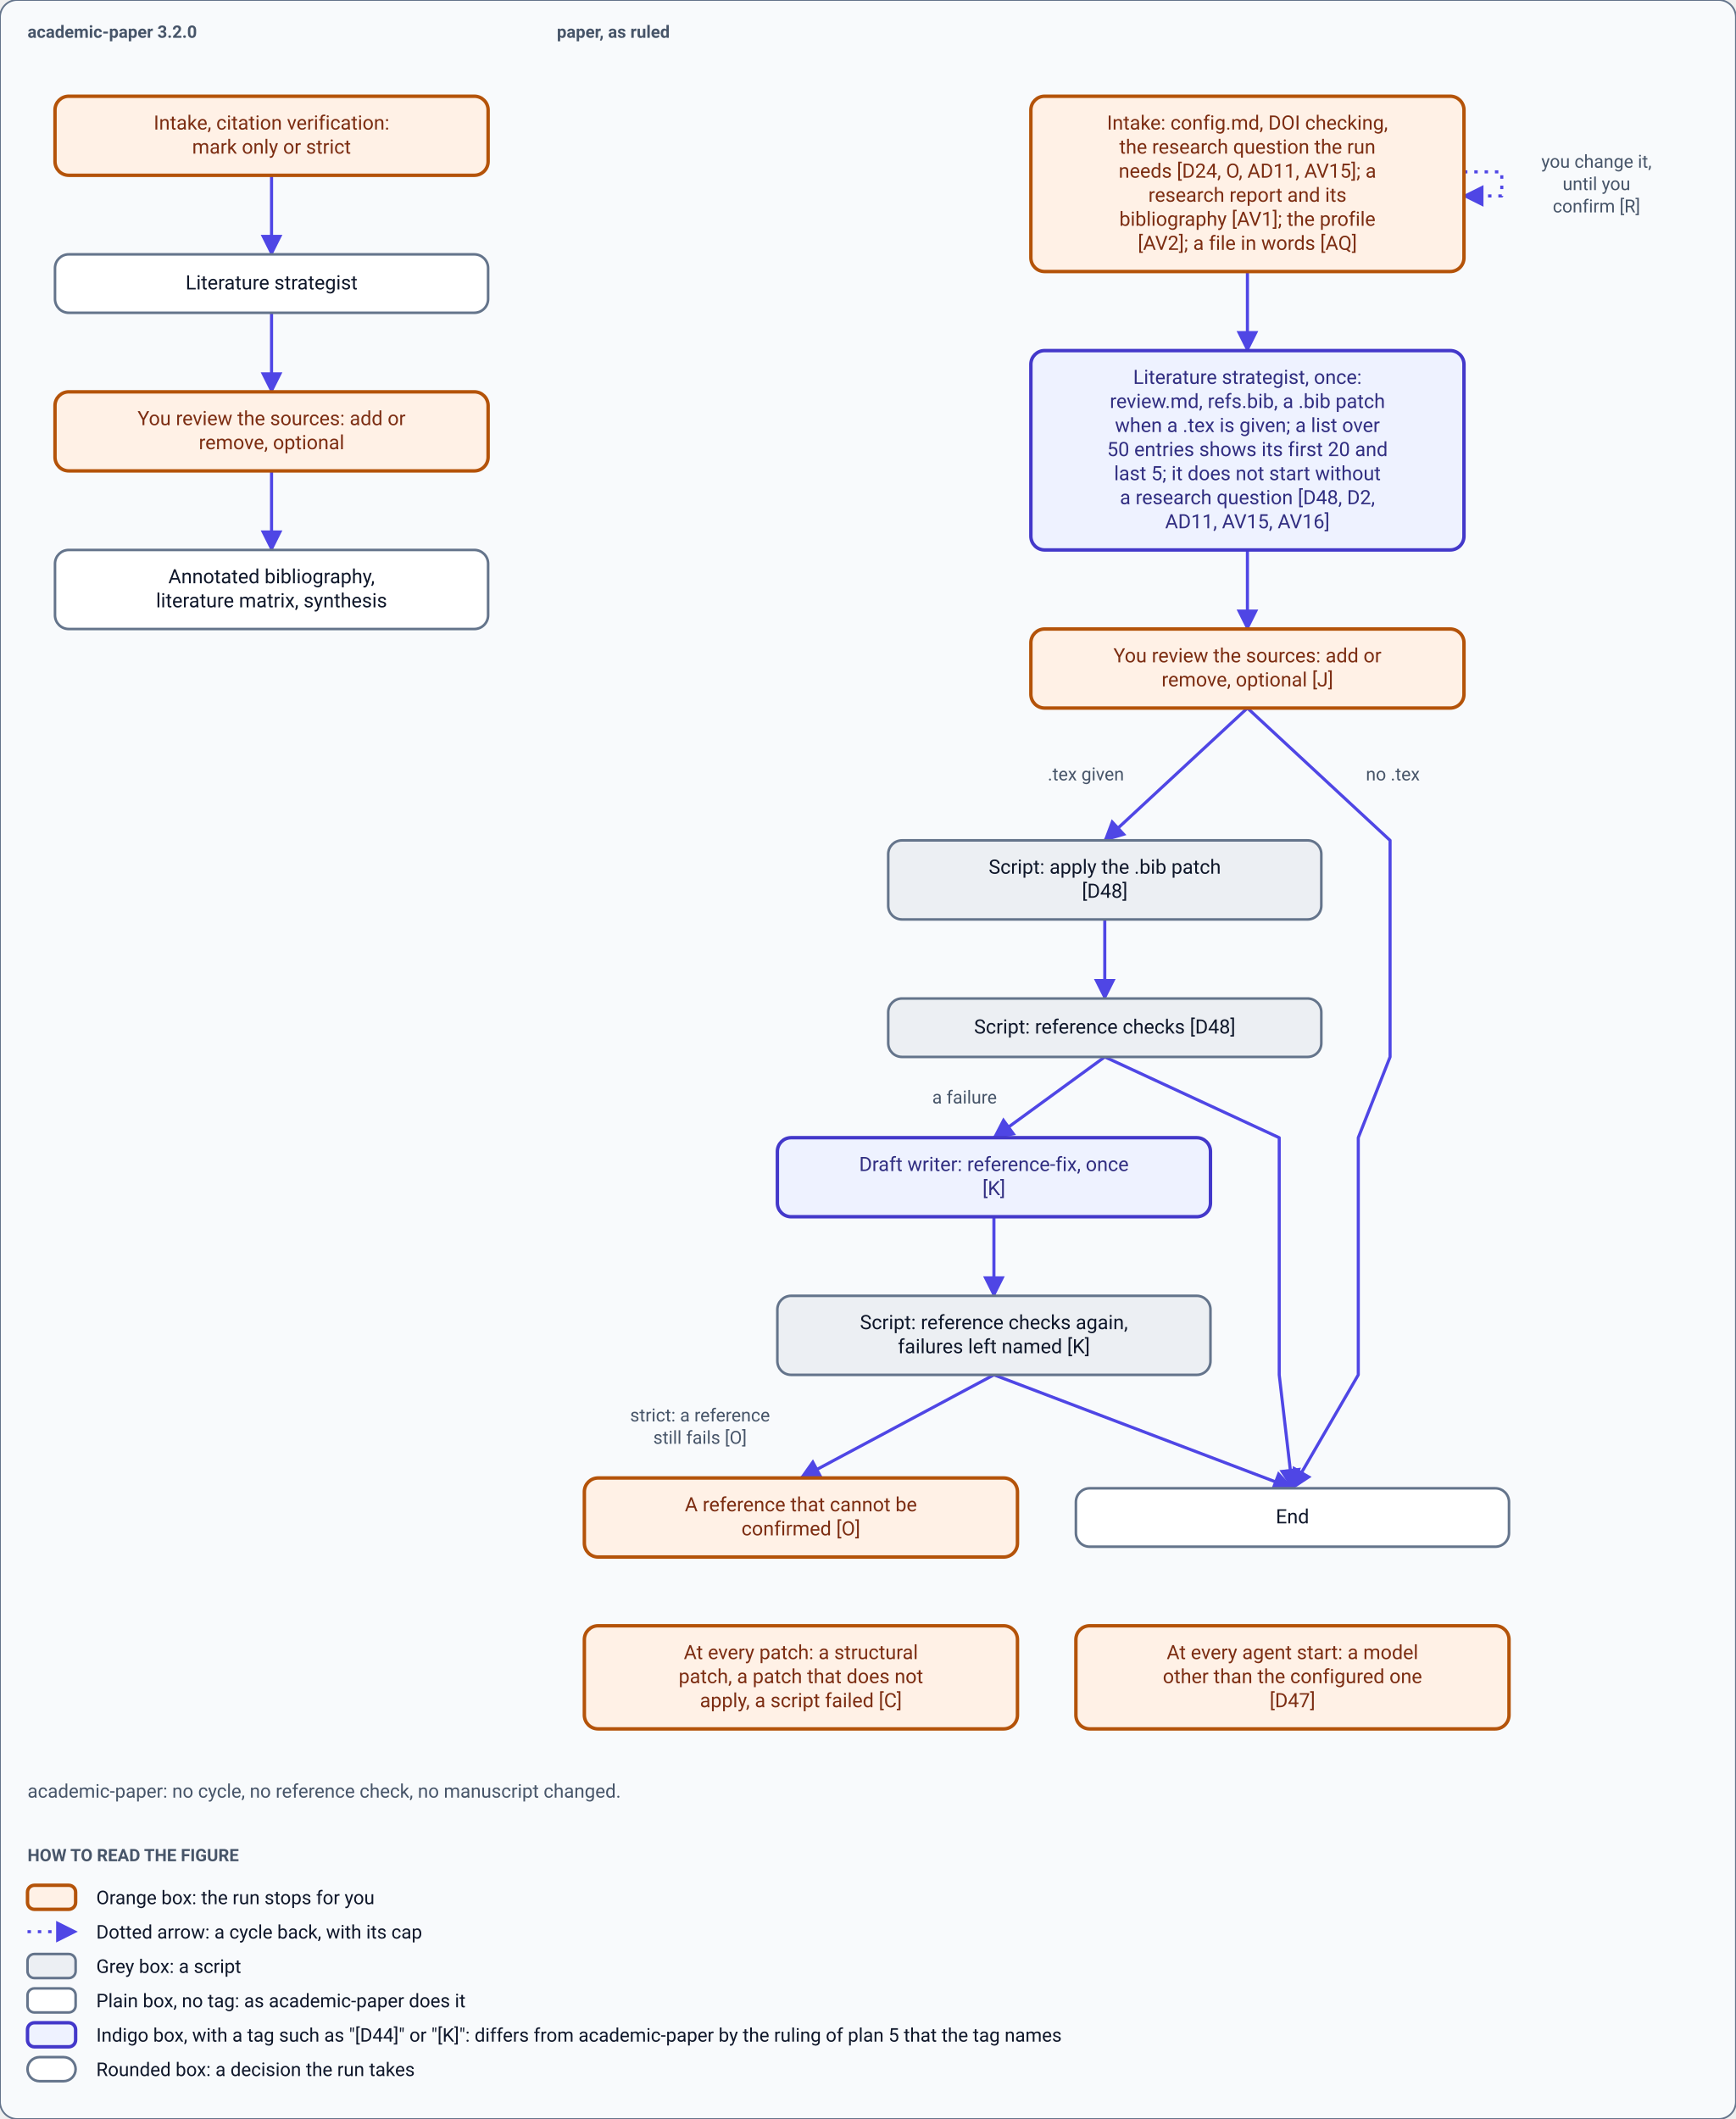
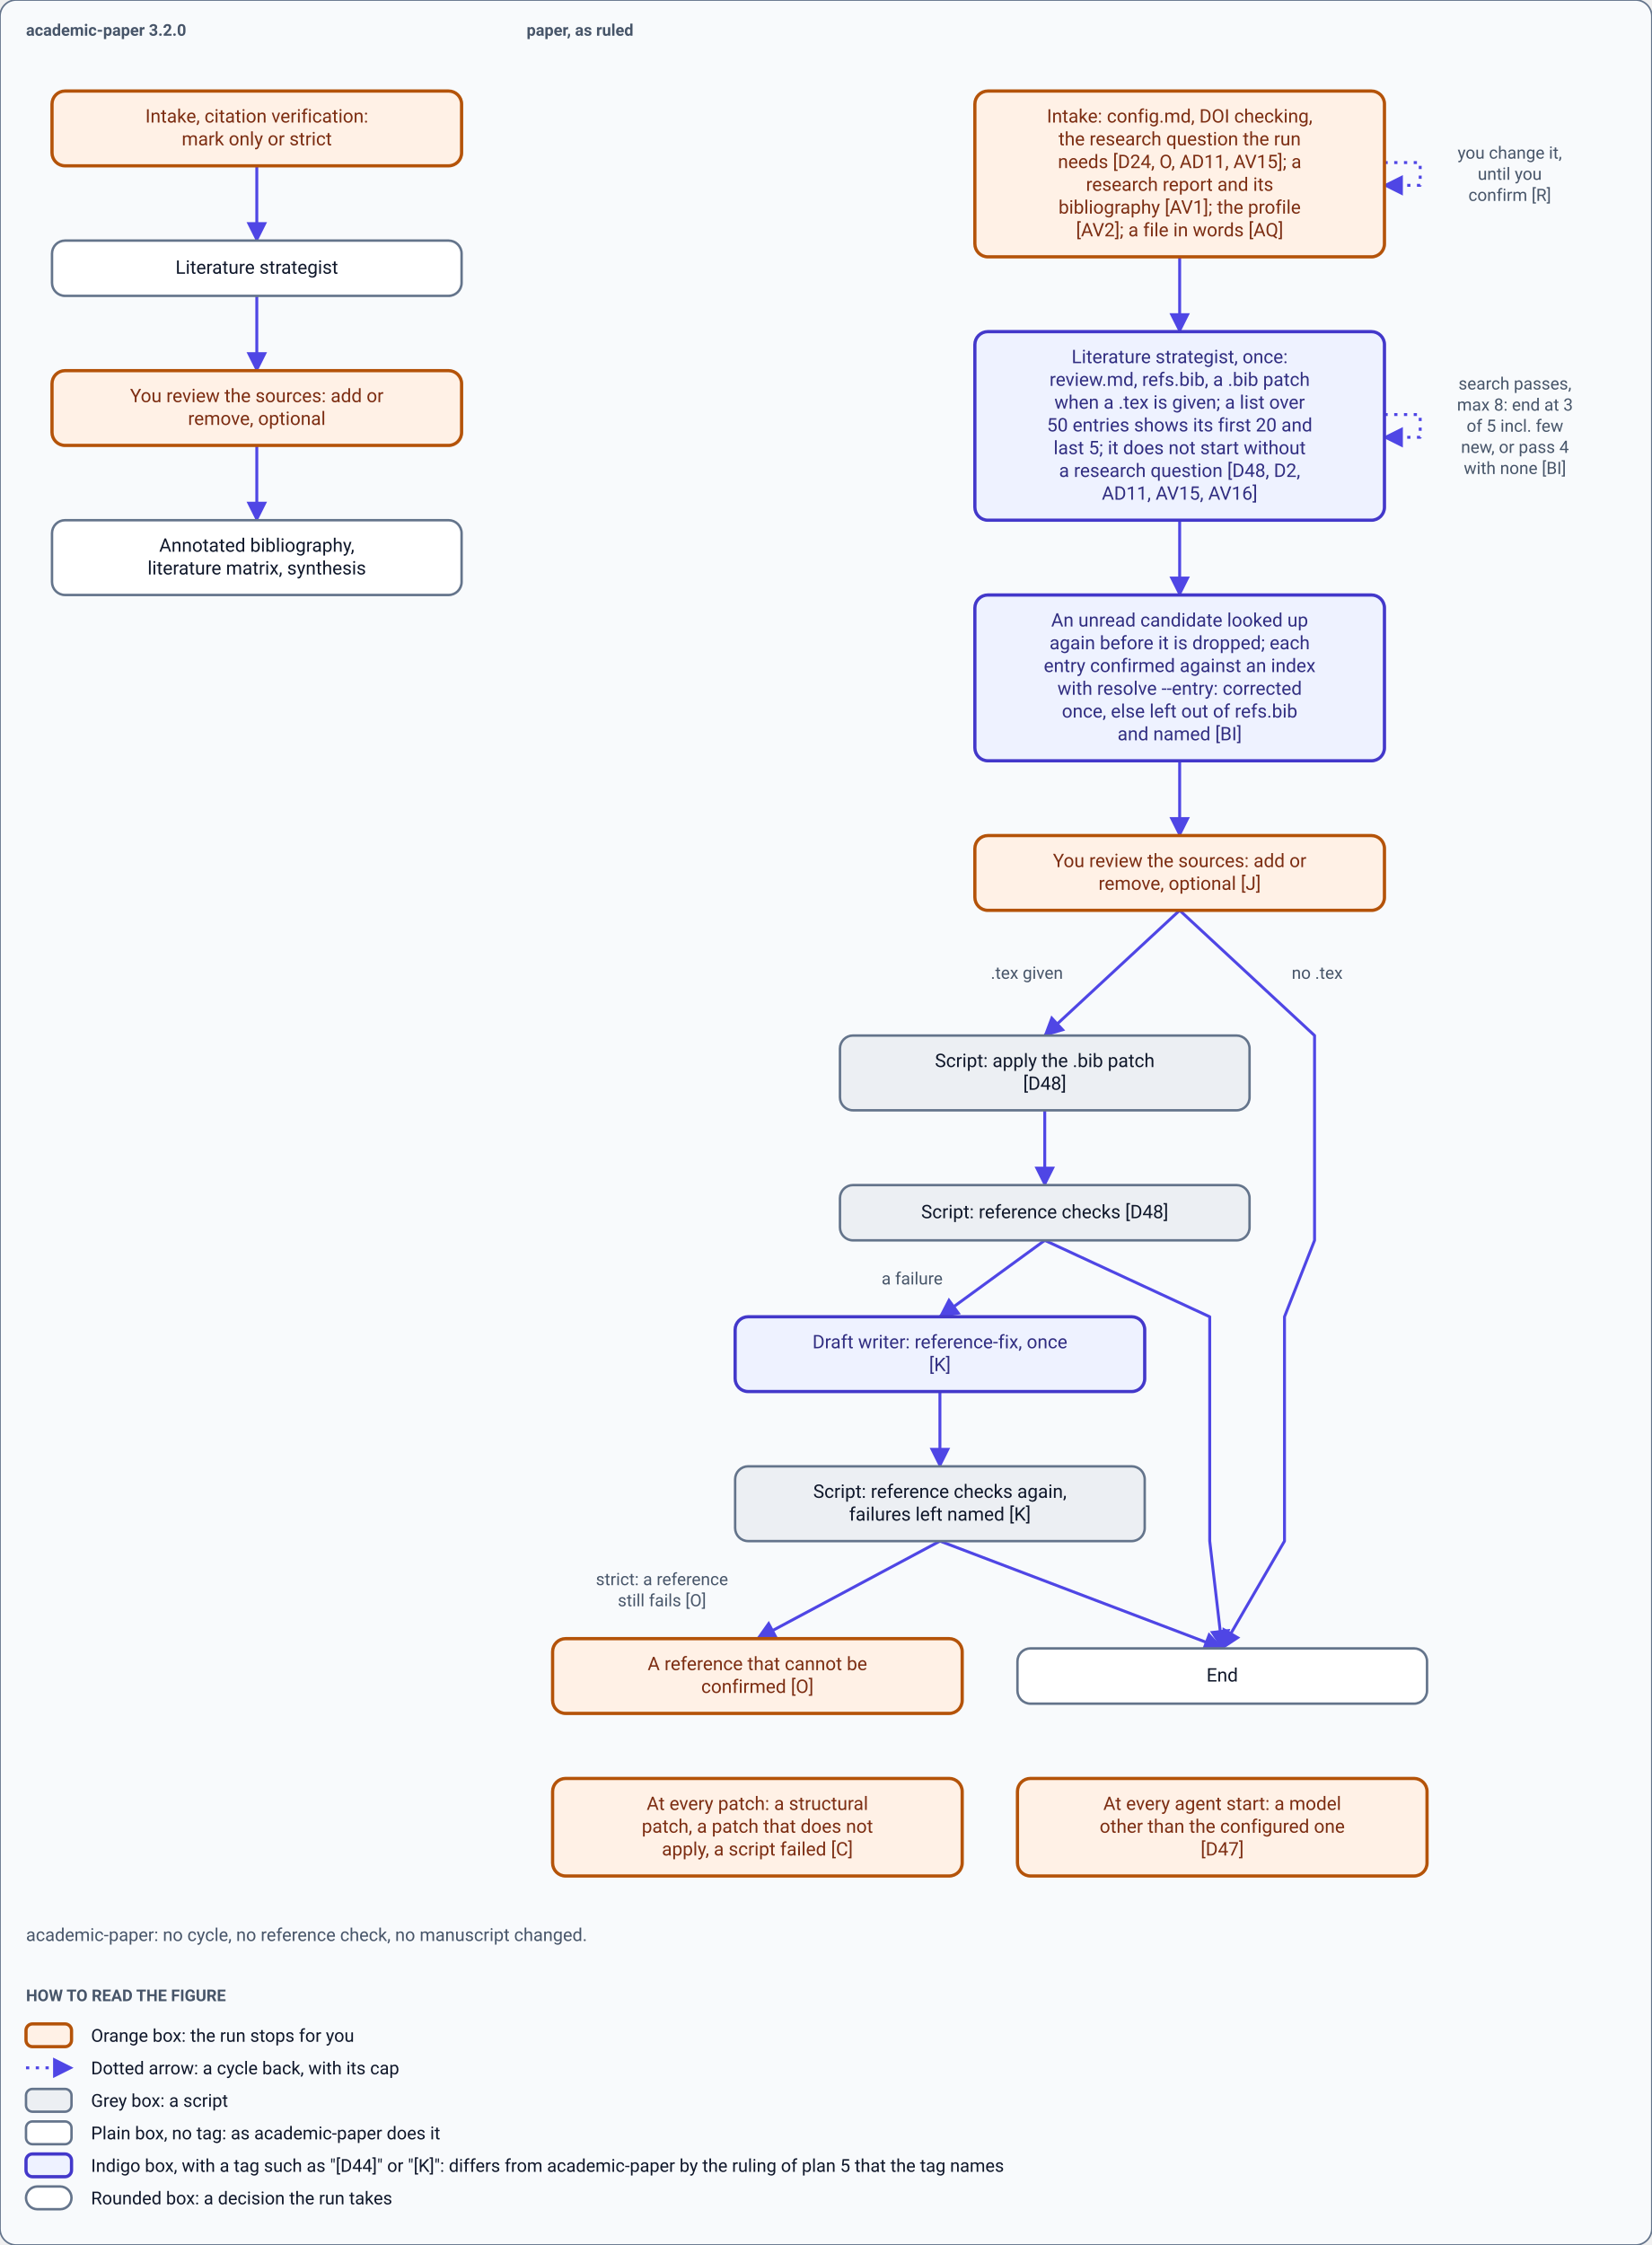
- <svg xmlns="http://www.w3.org/2000/svg" viewBox="0 0 1010 1233" width="1010" height="1233" role="img" aria-label="The lit-review mode, detailed view. Boxes: academic-paper 3.2.0: Intake, citation verification: mark only or strict (stop); Literature strategist (agent); You review the sources: add or remove, optional (stop); Annotated bibliography, literature matrix, synthesis (agent) | paper, as ruled: Intake: config.md, DOI checking, the research question the run needs [D24, O, AD11, AV15]; a research report and its bibliography [AV1]; the profile [AV2]; a file in words [AQ] (stop); Literature strategist, once: review.md, refs.bib, a .bib patch when a .tex is given; a list over 50 entries shows its first 20 and last 5; it does not start without a research question [D48, D2, AD11, AV15, AV16] (ruled); You review the sources: add or remove, optional [J] (stop); Script: apply the .bib patch [D48] (script); Script: reference checks [D48] (script); Draft writer: reference-fix, once [K] (ruled); Script: reference checks again, failures left named [K] (script); A reference that cannot be confirmed [O] (stop); End (agent); At every patch: a structural patch, a patch that does not apply, a script failed [C] (stop); At every agent start: a model other than the configured one [D47] (stop).">
+ <svg xmlns="http://www.w3.org/2000/svg" viewBox="0 0 1016.3 1381" width="1016.3" height="1381" role="img" aria-label="The lit-review mode, detailed view. Boxes: academic-paper 3.2.0: Intake, citation verification: mark only or strict (stop); Literature strategist (agent); You review the sources: add or remove, optional (stop); Annotated bibliography, literature matrix, synthesis (agent) | paper, as ruled: Intake: config.md, DOI checking, the research question the run needs [D24, O, AD11, AV15]; a research report and its bibliography [AV1]; the profile [AV2]; a file in words [AQ] (stop); Literature strategist, once: review.md, refs.bib, a .bib patch when a .tex is given; a list over 50 entries shows its first 20 and last 5; it does not start without a research question [D48, D2, AD11, AV15, AV16] (ruled); An unread candidate looked up again before it is dropped; each entry confirmed against an index with resolve --entry: corrected once, else left out of refs.bib and named [BI] (ruled); You review the sources: add or remove, optional [J] (stop); Script: apply the .bib patch [D48] (script); Script: reference checks [D48] (script); Draft writer: reference-fix, once [K] (ruled); Script: reference checks again, failures left named [K] (script); A reference that cannot be confirmed [O] (stop); End (agent); At every patch: a structural patch, a patch that does not apply, a script failed [C] (stop); At every agent start: a model other than the configured one [D47] (stop).">
  <defs>
    <marker id="arrow" viewBox="0 0 10 10" refX="9" refY="5" markerWidth="7" markerHeight="7" orient="auto">
      <path d="M0,0 L10,5 L0,10 z" fill="#4f46e5" />
    </marker>
  </defs>
-   <rect x="0" y="0" width="1010" height="1233" rx="10" fill="#f8fafc" stroke="#64748b" />
+   <rect x="0" y="0" width="1016.3" height="1381" rx="10" fill="#f8fafc" stroke="#64748b" />
  <text x="16" y="22" font-family="ui-sans-serif, -apple-system, 'Segoe UI', Roboto, Helvetica, Arial, sans-serif" font-size="10" fill="#475569" font-weight="700" text-anchor="start">academic-paper 3.2.0</text>
  <path d="M158,102 L158,148" fill="none" stroke="#4f46e5" stroke-width="1.8" marker-end="url(#arrow)" stroke-linejoin="round" />
  <path d="M158,182 L158,228" fill="none" stroke="#4f46e5" stroke-width="1.8" marker-end="url(#arrow)" stroke-linejoin="round" />
  <path d="M158,274 L158,320" fill="none" stroke="#4f46e5" stroke-width="1.8" marker-end="url(#arrow)" stroke-linejoin="round" />
  <rect x="32" y="56" width="252" height="46" rx="8" fill="#fff1e6" stroke="#b45309" stroke-width="2" />
  <text x="158" y="75.4" font-family="ui-sans-serif, -apple-system, 'Segoe UI', Roboto, Helvetica, Arial, sans-serif" font-size="11.5" fill="#7c2d12" font-weight="400" text-anchor="middle">Intake, citation verification:</text>
  <text x="158" y="89.4" font-family="ui-sans-serif, -apple-system, 'Segoe UI', Roboto, Helvetica, Arial, sans-serif" font-size="11.5" fill="#7c2d12" font-weight="400" text-anchor="middle">mark only or strict</text>
  <rect x="32" y="148" width="252" height="34" rx="8" fill="#ffffff" stroke="#64748b" stroke-width="1.5" />
  <text x="158" y="168.4" font-family="ui-sans-serif, -apple-system, 'Segoe UI', Roboto, Helvetica, Arial, sans-serif" font-size="11.5" fill="#0f172a" font-weight="400" text-anchor="middle">Literature strategist</text>
  <rect x="32" y="228" width="252" height="46" rx="8" fill="#fff1e6" stroke="#b45309" stroke-width="2" />
  <text x="158" y="247.4" font-family="ui-sans-serif, -apple-system, 'Segoe UI', Roboto, Helvetica, Arial, sans-serif" font-size="11.5" fill="#7c2d12" font-weight="400" text-anchor="middle">You review the sources: add or</text>
  <text x="158" y="261.4" font-family="ui-sans-serif, -apple-system, 'Segoe UI', Roboto, Helvetica, Arial, sans-serif" font-size="11.5" fill="#7c2d12" font-weight="400" text-anchor="middle">remove, optional</text>
  <rect x="32" y="320" width="252" height="46" rx="8" fill="#ffffff" stroke="#64748b" stroke-width="1.5" />
  <text x="158" y="339.4" font-family="ui-sans-serif, -apple-system, 'Segoe UI', Roboto, Helvetica, Arial, sans-serif" font-size="11.5" fill="#0f172a" font-weight="400" text-anchor="middle">Annotated bibliography,</text>
  <text x="158" y="353.4" font-family="ui-sans-serif, -apple-system, 'Segoe UI', Roboto, Helvetica, Arial, sans-serif" font-size="11.5" fill="#0f172a" font-weight="400" text-anchor="middle">literature matrix, synthesis</text>
  <text x="324" y="22" font-family="ui-sans-serif, -apple-system, 'Segoe UI', Roboto, Helvetica, Arial, sans-serif" font-size="10" fill="#475569" font-weight="700" text-anchor="start">paper, as ruled</text>
  <path d="M725.8,158 L725.8,204" fill="none" stroke="#4f46e5" stroke-width="1.8" marker-end="url(#arrow)" stroke-linejoin="round" />
  <path d="M725.8,320 L725.8,366" fill="none" stroke="#4f46e5" stroke-width="1.8" marker-end="url(#arrow)" stroke-linejoin="round" />
-   <path d="M725.8,412 L808.8,489 L808.8,535 L808.8,581 L808.8,615 L790.3,662 L790.3,708 L790.3,754 L790.3,800 L752,866" fill="none" stroke="#4f46e5" stroke-width="1.8" marker-end="url(#arrow)" stroke-linejoin="round" />
-   <path d="M725.8,412 L642.8,489" fill="none" stroke="#4f46e5" stroke-width="1.8" marker-end="url(#arrow)" stroke-linejoin="round" />
-   <path d="M642.8,535 L642.8,581" fill="none" stroke="#4f46e5" stroke-width="1.8" marker-end="url(#arrow)" stroke-linejoin="round" />
-   <path d="M642.8,615 L578.3,662" fill="none" stroke="#4f46e5" stroke-width="1.8" marker-end="url(#arrow)" stroke-linejoin="round" />
-   <path d="M578.3,708 L578.3,754" fill="none" stroke="#4f46e5" stroke-width="1.8" marker-end="url(#arrow)" stroke-linejoin="round" />
-   <path d="M578.3,800 L466,860" fill="none" stroke="#4f46e5" stroke-width="1.8" marker-end="url(#arrow)" stroke-linejoin="round" />
-   <path d="M642.8,615 L744.3,662 L744.3,708 L744.3,754 L744.3,800 L752,866" fill="none" stroke="#4f46e5" stroke-width="1.8" marker-end="url(#arrow)" stroke-linejoin="round" />
-   <path d="M578.3,800 L752,866" fill="none" stroke="#4f46e5" stroke-width="1.8" marker-end="url(#arrow)" stroke-linejoin="round" />
+   <path d="M725.8,468 L725.8,514" fill="none" stroke="#4f46e5" stroke-width="1.8" marker-end="url(#arrow)" stroke-linejoin="round" />
+   <path d="M725.8,560 L808.8,637 L808.8,683 L808.8,729 L808.8,763 L790.3,810 L790.3,856 L790.3,902 L790.3,948 L752,1014" fill="none" stroke="#4f46e5" stroke-width="1.8" marker-end="url(#arrow)" stroke-linejoin="round" />
+   <path d="M725.8,560 L642.8,637" fill="none" stroke="#4f46e5" stroke-width="1.8" marker-end="url(#arrow)" stroke-linejoin="round" />
+   <path d="M642.8,683 L642.8,729" fill="none" stroke="#4f46e5" stroke-width="1.8" marker-end="url(#arrow)" stroke-linejoin="round" />
+   <path d="M642.8,763 L578.3,810" fill="none" stroke="#4f46e5" stroke-width="1.8" marker-end="url(#arrow)" stroke-linejoin="round" />
+   <path d="M578.3,856 L578.3,902" fill="none" stroke="#4f46e5" stroke-width="1.8" marker-end="url(#arrow)" stroke-linejoin="round" />
+   <path d="M578.3,948 L466,1008" fill="none" stroke="#4f46e5" stroke-width="1.8" marker-end="url(#arrow)" stroke-linejoin="round" />
+   <path d="M642.8,763 L744.3,810 L744.3,856 L744.3,902 L744.3,948 L752,1014" fill="none" stroke="#4f46e5" stroke-width="1.8" marker-end="url(#arrow)" stroke-linejoin="round" />
+   <path d="M578.3,948 L752,1014" fill="none" stroke="#4f46e5" stroke-width="1.8" marker-end="url(#arrow)" stroke-linejoin="round" />
  <path d="M851.8,100 L873.8,100 L873.8,114 L851.8,114" fill="none" stroke="#4f46e5" stroke-width="1.8" stroke-dasharray="2 4" marker-end="url(#arrow)" stroke-linejoin="round" />
+   <path d="M851.8,255 L873.8,255 L873.8,269 L851.8,269" fill="none" stroke="#4f46e5" stroke-width="1.8" stroke-dasharray="2 4" marker-end="url(#arrow)" stroke-linejoin="round" />
  <rect x="599.8" y="56" width="252" height="102" rx="8" fill="#fff1e6" stroke="#b45309" stroke-width="2" />
  <text x="725.8" y="75.4" font-family="ui-sans-serif, -apple-system, 'Segoe UI', Roboto, Helvetica, Arial, sans-serif" font-size="11.5" fill="#7c2d12" font-weight="400" text-anchor="middle">Intake: config.md, DOI checking,</text>
  <text x="725.8" y="89.4" font-family="ui-sans-serif, -apple-system, 'Segoe UI', Roboto, Helvetica, Arial, sans-serif" font-size="11.5" fill="#7c2d12" font-weight="400" text-anchor="middle">the research question the run</text>
  <text x="725.8" y="103.4" font-family="ui-sans-serif, -apple-system, 'Segoe UI', Roboto, Helvetica, Arial, sans-serif" font-size="11.5" fill="#7c2d12" font-weight="400" text-anchor="middle">needs [D24, O, AD11, AV15]; a</text>
  <text x="725.8" y="117.4" font-family="ui-sans-serif, -apple-system, 'Segoe UI', Roboto, Helvetica, Arial, sans-serif" font-size="11.5" fill="#7c2d12" font-weight="400" text-anchor="middle">research report and its</text>
  <text x="725.8" y="131.4" font-family="ui-sans-serif, -apple-system, 'Segoe UI', Roboto, Helvetica, Arial, sans-serif" font-size="11.5" fill="#7c2d12" font-weight="400" text-anchor="middle">bibliography [AV1]; the profile</text>
  <text x="725.8" y="145.4" font-family="ui-sans-serif, -apple-system, 'Segoe UI', Roboto, Helvetica, Arial, sans-serif" font-size="11.5" fill="#7c2d12" font-weight="400" text-anchor="middle">[AV2]; a file in words [AQ]</text>
  <rect x="599.8" y="204" width="252" height="116" rx="8" fill="#eef2ff" stroke="#4338ca" stroke-width="2" />
  <text x="725.8" y="223.4" font-family="ui-sans-serif, -apple-system, 'Segoe UI', Roboto, Helvetica, Arial, sans-serif" font-size="11.5" fill="#312e81" font-weight="400" text-anchor="middle">Literature strategist, once:</text>
  <text x="725.8" y="237.4" font-family="ui-sans-serif, -apple-system, 'Segoe UI', Roboto, Helvetica, Arial, sans-serif" font-size="11.5" fill="#312e81" font-weight="400" text-anchor="middle">review.md, refs.bib, a .bib patch</text>
  <text x="725.8" y="251.4" font-family="ui-sans-serif, -apple-system, 'Segoe UI', Roboto, Helvetica, Arial, sans-serif" font-size="11.5" fill="#312e81" font-weight="400" text-anchor="middle">when a .tex is given; a list over</text>
  <text x="725.8" y="265.4" font-family="ui-sans-serif, -apple-system, 'Segoe UI', Roboto, Helvetica, Arial, sans-serif" font-size="11.5" fill="#312e81" font-weight="400" text-anchor="middle">50 entries shows its first 20 and</text>
  <text x="725.8" y="279.4" font-family="ui-sans-serif, -apple-system, 'Segoe UI', Roboto, Helvetica, Arial, sans-serif" font-size="11.5" fill="#312e81" font-weight="400" text-anchor="middle">last 5; it does not start without</text>
  <text x="725.8" y="293.4" font-family="ui-sans-serif, -apple-system, 'Segoe UI', Roboto, Helvetica, Arial, sans-serif" font-size="11.5" fill="#312e81" font-weight="400" text-anchor="middle">a research question [D48, D2,</text>
  <text x="725.8" y="307.4" font-family="ui-sans-serif, -apple-system, 'Segoe UI', Roboto, Helvetica, Arial, sans-serif" font-size="11.5" fill="#312e81" font-weight="400" text-anchor="middle">AD11, AV15, AV16]</text>
-   <rect x="599.8" y="366" width="252" height="46" rx="8" fill="#fff1e6" stroke="#b45309" stroke-width="2" />
-   <text x="725.8" y="385.4" font-family="ui-sans-serif, -apple-system, 'Segoe UI', Roboto, Helvetica, Arial, sans-serif" font-size="11.5" fill="#7c2d12" font-weight="400" text-anchor="middle">You review the sources: add or</text>
-   <text x="725.8" y="399.4" font-family="ui-sans-serif, -apple-system, 'Segoe UI', Roboto, Helvetica, Arial, sans-serif" font-size="11.5" fill="#7c2d12" font-weight="400" text-anchor="middle">remove, optional [J]</text>
-   <rect x="516.8" y="489" width="252" height="46" rx="8" fill="#eceff3" stroke="#64748b" stroke-width="1.5" />
-   <text x="642.8" y="508.4" font-family="ui-sans-serif, -apple-system, 'Segoe UI', Roboto, Helvetica, Arial, sans-serif" font-size="11.5" fill="#0f172a" font-weight="400" text-anchor="middle">Script: apply the .bib patch</text>
-   <text x="642.8" y="522.4" font-family="ui-sans-serif, -apple-system, 'Segoe UI', Roboto, Helvetica, Arial, sans-serif" font-size="11.5" fill="#0f172a" font-weight="400" text-anchor="middle">[D48]</text>
-   <rect x="516.8" y="581" width="252" height="34" rx="8" fill="#eceff3" stroke="#64748b" stroke-width="1.5" />
-   <text x="642.8" y="601.4" font-family="ui-sans-serif, -apple-system, 'Segoe UI', Roboto, Helvetica, Arial, sans-serif" font-size="11.5" fill="#0f172a" font-weight="400" text-anchor="middle">Script: reference checks [D48]</text>
-   <rect x="452.3" y="662" width="252" height="46" rx="8" fill="#eef2ff" stroke="#4338ca" stroke-width="2" />
-   <text x="578.3" y="681.4" font-family="ui-sans-serif, -apple-system, 'Segoe UI', Roboto, Helvetica, Arial, sans-serif" font-size="11.5" fill="#312e81" font-weight="400" text-anchor="middle">Draft writer: reference-fix, once</text>
-   <text x="578.3" y="695.4" font-family="ui-sans-serif, -apple-system, 'Segoe UI', Roboto, Helvetica, Arial, sans-serif" font-size="11.5" fill="#312e81" font-weight="400" text-anchor="middle">[K]</text>
-   <rect x="452.3" y="754" width="252" height="46" rx="8" fill="#eceff3" stroke="#64748b" stroke-width="1.5" />
-   <text x="578.3" y="773.4" font-family="ui-sans-serif, -apple-system, 'Segoe UI', Roboto, Helvetica, Arial, sans-serif" font-size="11.5" fill="#0f172a" font-weight="400" text-anchor="middle">Script: reference checks again,</text>
-   <text x="578.3" y="787.4" font-family="ui-sans-serif, -apple-system, 'Segoe UI', Roboto, Helvetica, Arial, sans-serif" font-size="11.5" fill="#0f172a" font-weight="400" text-anchor="middle">failures left named [K]</text>
-   <rect x="340" y="860" width="252" height="46" rx="8" fill="#fff1e6" stroke="#b45309" stroke-width="2" />
-   <text x="466" y="879.4" font-family="ui-sans-serif, -apple-system, 'Segoe UI', Roboto, Helvetica, Arial, sans-serif" font-size="11.5" fill="#7c2d12" font-weight="400" text-anchor="middle">A reference that cannot be</text>
-   <text x="466" y="893.4" font-family="ui-sans-serif, -apple-system, 'Segoe UI', Roboto, Helvetica, Arial, sans-serif" font-size="11.5" fill="#7c2d12" font-weight="400" text-anchor="middle">confirmed [O]</text>
-   <rect x="626" y="866" width="252" height="34" rx="8" fill="#ffffff" stroke="#64748b" stroke-width="1.5" />
-   <text x="752" y="886.4" font-family="ui-sans-serif, -apple-system, 'Segoe UI', Roboto, Helvetica, Arial, sans-serif" font-size="11.5" fill="#0f172a" font-weight="400" text-anchor="middle">End</text>
-   <rect x="340" y="946" width="252" height="60" rx="8" fill="#fff1e6" stroke="#b45309" stroke-width="2" />
-   <text x="466" y="965.4" font-family="ui-sans-serif, -apple-system, 'Segoe UI', Roboto, Helvetica, Arial, sans-serif" font-size="11.5" fill="#7c2d12" font-weight="400" text-anchor="middle">At every patch: a structural</text>
-   <text x="466" y="979.4" font-family="ui-sans-serif, -apple-system, 'Segoe UI', Roboto, Helvetica, Arial, sans-serif" font-size="11.5" fill="#7c2d12" font-weight="400" text-anchor="middle">patch, a patch that does not</text>
-   <text x="466" y="993.4" font-family="ui-sans-serif, -apple-system, 'Segoe UI', Roboto, Helvetica, Arial, sans-serif" font-size="11.5" fill="#7c2d12" font-weight="400" text-anchor="middle">apply, a script failed [C]</text>
-   <rect x="626" y="946" width="252" height="60" rx="8" fill="#fff1e6" stroke="#b45309" stroke-width="2" />
-   <text x="752" y="965.4" font-family="ui-sans-serif, -apple-system, 'Segoe UI', Roboto, Helvetica, Arial, sans-serif" font-size="11.5" fill="#7c2d12" font-weight="400" text-anchor="middle">At every agent start: a model</text>
-   <text x="752" y="979.4" font-family="ui-sans-serif, -apple-system, 'Segoe UI', Roboto, Helvetica, Arial, sans-serif" font-size="11.5" fill="#7c2d12" font-weight="400" text-anchor="middle">other than the configured one</text>
-   <text x="752" y="993.4" font-family="ui-sans-serif, -apple-system, 'Segoe UI', Roboto, Helvetica, Arial, sans-serif" font-size="11.5" fill="#7c2d12" font-weight="400" text-anchor="middle">[D47]</text>
-   <text x="810.4" y="454.1" font-family="ui-sans-serif, -apple-system, 'Segoe UI', Roboto, Helvetica, Arial, sans-serif" font-size="10.5" fill="#475569" font-weight="400" text-anchor="middle" stroke="#f8fafc" stroke-width="4" stroke-linejoin="round" paint-order="stroke">no .tex</text>
-   <text x="631.8" y="454.1" font-family="ui-sans-serif, -apple-system, 'Segoe UI', Roboto, Helvetica, Arial, sans-serif" font-size="10.5" fill="#475569" font-weight="400" text-anchor="middle" stroke="#f8fafc" stroke-width="4" stroke-linejoin="round" paint-order="stroke">.tex given</text>
-   <text x="561.2" y="642.1" font-family="ui-sans-serif, -apple-system, 'Segoe UI', Roboto, Helvetica, Arial, sans-serif" font-size="10.5" fill="#475569" font-weight="400" text-anchor="middle" stroke="#f8fafc" stroke-width="4" stroke-linejoin="round" paint-order="stroke">a failure</text>
-   <text x="407.3" y="827.1" font-family="ui-sans-serif, -apple-system, 'Segoe UI', Roboto, Helvetica, Arial, sans-serif" font-size="10.5" fill="#475569" font-weight="400" text-anchor="middle" stroke="#f8fafc" stroke-width="4" stroke-linejoin="round" paint-order="stroke">strict: a reference</text>
-   <text x="407.3" y="840.1" font-family="ui-sans-serif, -apple-system, 'Segoe UI', Roboto, Helvetica, Arial, sans-serif" font-size="10.5" fill="#475569" font-weight="400" text-anchor="middle" stroke="#f8fafc" stroke-width="4" stroke-linejoin="round" paint-order="stroke">still fails [O]</text>
+   <rect x="599.8" y="366" width="252" height="102" rx="8" fill="#eef2ff" stroke="#4338ca" stroke-width="2" />
+   <text x="725.8" y="385.4" font-family="ui-sans-serif, -apple-system, 'Segoe UI', Roboto, Helvetica, Arial, sans-serif" font-size="11.5" fill="#312e81" font-weight="400" text-anchor="middle">An unread candidate looked up</text>
+   <text x="725.8" y="399.4" font-family="ui-sans-serif, -apple-system, 'Segoe UI', Roboto, Helvetica, Arial, sans-serif" font-size="11.5" fill="#312e81" font-weight="400" text-anchor="middle">again before it is dropped; each</text>
+   <text x="725.8" y="413.4" font-family="ui-sans-serif, -apple-system, 'Segoe UI', Roboto, Helvetica, Arial, sans-serif" font-size="11.5" fill="#312e81" font-weight="400" text-anchor="middle">entry confirmed against an index</text>
+   <text x="725.8" y="427.4" font-family="ui-sans-serif, -apple-system, 'Segoe UI', Roboto, Helvetica, Arial, sans-serif" font-size="11.5" fill="#312e81" font-weight="400" text-anchor="middle">with resolve --entry: corrected</text>
+   <text x="725.8" y="441.4" font-family="ui-sans-serif, -apple-system, 'Segoe UI', Roboto, Helvetica, Arial, sans-serif" font-size="11.5" fill="#312e81" font-weight="400" text-anchor="middle">once, else left out of refs.bib</text>
+   <text x="725.8" y="455.4" font-family="ui-sans-serif, -apple-system, 'Segoe UI', Roboto, Helvetica, Arial, sans-serif" font-size="11.5" fill="#312e81" font-weight="400" text-anchor="middle">and named [BI]</text>
+   <rect x="599.8" y="514" width="252" height="46" rx="8" fill="#fff1e6" stroke="#b45309" stroke-width="2" />
+   <text x="725.8" y="533.4" font-family="ui-sans-serif, -apple-system, 'Segoe UI', Roboto, Helvetica, Arial, sans-serif" font-size="11.5" fill="#7c2d12" font-weight="400" text-anchor="middle">You review the sources: add or</text>
+   <text x="725.8" y="547.4" font-family="ui-sans-serif, -apple-system, 'Segoe UI', Roboto, Helvetica, Arial, sans-serif" font-size="11.5" fill="#7c2d12" font-weight="400" text-anchor="middle">remove, optional [J]</text>
+   <rect x="516.8" y="637" width="252" height="46" rx="8" fill="#eceff3" stroke="#64748b" stroke-width="1.5" />
+   <text x="642.8" y="656.4" font-family="ui-sans-serif, -apple-system, 'Segoe UI', Roboto, Helvetica, Arial, sans-serif" font-size="11.5" fill="#0f172a" font-weight="400" text-anchor="middle">Script: apply the .bib patch</text>
+   <text x="642.8" y="670.4" font-family="ui-sans-serif, -apple-system, 'Segoe UI', Roboto, Helvetica, Arial, sans-serif" font-size="11.5" fill="#0f172a" font-weight="400" text-anchor="middle">[D48]</text>
+   <rect x="516.8" y="729" width="252" height="34" rx="8" fill="#eceff3" stroke="#64748b" stroke-width="1.5" />
+   <text x="642.8" y="749.4" font-family="ui-sans-serif, -apple-system, 'Segoe UI', Roboto, Helvetica, Arial, sans-serif" font-size="11.5" fill="#0f172a" font-weight="400" text-anchor="middle">Script: reference checks [D48]</text>
+   <rect x="452.3" y="810" width="252" height="46" rx="8" fill="#eef2ff" stroke="#4338ca" stroke-width="2" />
+   <text x="578.3" y="829.4" font-family="ui-sans-serif, -apple-system, 'Segoe UI', Roboto, Helvetica, Arial, sans-serif" font-size="11.5" fill="#312e81" font-weight="400" text-anchor="middle">Draft writer: reference-fix, once</text>
+   <text x="578.3" y="843.4" font-family="ui-sans-serif, -apple-system, 'Segoe UI', Roboto, Helvetica, Arial, sans-serif" font-size="11.5" fill="#312e81" font-weight="400" text-anchor="middle">[K]</text>
+   <rect x="452.3" y="902" width="252" height="46" rx="8" fill="#eceff3" stroke="#64748b" stroke-width="1.5" />
+   <text x="578.3" y="921.4" font-family="ui-sans-serif, -apple-system, 'Segoe UI', Roboto, Helvetica, Arial, sans-serif" font-size="11.5" fill="#0f172a" font-weight="400" text-anchor="middle">Script: reference checks again,</text>
+   <text x="578.3" y="935.4" font-family="ui-sans-serif, -apple-system, 'Segoe UI', Roboto, Helvetica, Arial, sans-serif" font-size="11.5" fill="#0f172a" font-weight="400" text-anchor="middle">failures left named [K]</text>
+   <rect x="340" y="1008" width="252" height="46" rx="8" fill="#fff1e6" stroke="#b45309" stroke-width="2" />
+   <text x="466" y="1027.4" font-family="ui-sans-serif, -apple-system, 'Segoe UI', Roboto, Helvetica, Arial, sans-serif" font-size="11.5" fill="#7c2d12" font-weight="400" text-anchor="middle">A reference that cannot be</text>
+   <text x="466" y="1041.4" font-family="ui-sans-serif, -apple-system, 'Segoe UI', Roboto, Helvetica, Arial, sans-serif" font-size="11.5" fill="#7c2d12" font-weight="400" text-anchor="middle">confirmed [O]</text>
+   <rect x="626" y="1014" width="252" height="34" rx="8" fill="#ffffff" stroke="#64748b" stroke-width="1.5" />
+   <text x="752" y="1034.4" font-family="ui-sans-serif, -apple-system, 'Segoe UI', Roboto, Helvetica, Arial, sans-serif" font-size="11.5" fill="#0f172a" font-weight="400" text-anchor="middle">End</text>
+   <rect x="340" y="1094" width="252" height="60" rx="8" fill="#fff1e6" stroke="#b45309" stroke-width="2" />
+   <text x="466" y="1113.4" font-family="ui-sans-serif, -apple-system, 'Segoe UI', Roboto, Helvetica, Arial, sans-serif" font-size="11.5" fill="#7c2d12" font-weight="400" text-anchor="middle">At every patch: a structural</text>
+   <text x="466" y="1127.4" font-family="ui-sans-serif, -apple-system, 'Segoe UI', Roboto, Helvetica, Arial, sans-serif" font-size="11.5" fill="#7c2d12" font-weight="400" text-anchor="middle">patch, a patch that does not</text>
+   <text x="466" y="1141.4" font-family="ui-sans-serif, -apple-system, 'Segoe UI', Roboto, Helvetica, Arial, sans-serif" font-size="11.5" fill="#7c2d12" font-weight="400" text-anchor="middle">apply, a script failed [C]</text>
+   <rect x="626" y="1094" width="252" height="60" rx="8" fill="#fff1e6" stroke="#b45309" stroke-width="2" />
+   <text x="752" y="1113.4" font-family="ui-sans-serif, -apple-system, 'Segoe UI', Roboto, Helvetica, Arial, sans-serif" font-size="11.5" fill="#7c2d12" font-weight="400" text-anchor="middle">At every agent start: a model</text>
+   <text x="752" y="1127.4" font-family="ui-sans-serif, -apple-system, 'Segoe UI', Roboto, Helvetica, Arial, sans-serif" font-size="11.5" fill="#7c2d12" font-weight="400" text-anchor="middle">other than the configured one</text>
+   <text x="752" y="1141.4" font-family="ui-sans-serif, -apple-system, 'Segoe UI', Roboto, Helvetica, Arial, sans-serif" font-size="11.5" fill="#7c2d12" font-weight="400" text-anchor="middle">[D47]</text>
+   <text x="810.4" y="602.1" font-family="ui-sans-serif, -apple-system, 'Segoe UI', Roboto, Helvetica, Arial, sans-serif" font-size="10.5" fill="#475569" font-weight="400" text-anchor="middle" stroke="#f8fafc" stroke-width="4" stroke-linejoin="round" paint-order="stroke">no .tex</text>
+   <text x="631.8" y="602.1" font-family="ui-sans-serif, -apple-system, 'Segoe UI', Roboto, Helvetica, Arial, sans-serif" font-size="10.5" fill="#475569" font-weight="400" text-anchor="middle" stroke="#f8fafc" stroke-width="4" stroke-linejoin="round" paint-order="stroke">.tex given</text>
+   <text x="561.2" y="790.1" font-family="ui-sans-serif, -apple-system, 'Segoe UI', Roboto, Helvetica, Arial, sans-serif" font-size="10.5" fill="#475569" font-weight="400" text-anchor="middle" stroke="#f8fafc" stroke-width="4" stroke-linejoin="round" paint-order="stroke">a failure</text>
+   <text x="407.3" y="975.1" font-family="ui-sans-serif, -apple-system, 'Segoe UI', Roboto, Helvetica, Arial, sans-serif" font-size="10.5" fill="#475569" font-weight="400" text-anchor="middle" stroke="#f8fafc" stroke-width="4" stroke-linejoin="round" paint-order="stroke">strict: a reference</text>
+   <text x="407.3" y="988.1" font-family="ui-sans-serif, -apple-system, 'Segoe UI', Roboto, Helvetica, Arial, sans-serif" font-size="10.5" fill="#475569" font-weight="400" text-anchor="middle" stroke="#f8fafc" stroke-width="4" stroke-linejoin="round" paint-order="stroke">still fails [O]</text>
  <text x="928.9" y="97.6" font-family="ui-sans-serif, -apple-system, 'Segoe UI', Roboto, Helvetica, Arial, sans-serif" font-size="10.5" fill="#475569" font-weight="400" text-anchor="middle" stroke="#f8fafc" stroke-width="4" stroke-linejoin="round" paint-order="stroke">you change it,</text>
  <text x="928.9" y="110.6" font-family="ui-sans-serif, -apple-system, 'Segoe UI', Roboto, Helvetica, Arial, sans-serif" font-size="10.5" fill="#475569" font-weight="400" text-anchor="middle" stroke="#f8fafc" stroke-width="4" stroke-linejoin="round" paint-order="stroke">until you</text>
  <text x="928.9" y="123.6" font-family="ui-sans-serif, -apple-system, 'Segoe UI', Roboto, Helvetica, Arial, sans-serif" font-size="10.5" fill="#475569" font-weight="400" text-anchor="middle" stroke="#f8fafc" stroke-width="4" stroke-linejoin="round" paint-order="stroke">confirm [R]</text>
-   <text x="16" y="1046" font-family="ui-sans-serif, -apple-system, 'Segoe UI', Roboto, Helvetica, Arial, sans-serif" font-size="11" fill="#475569" font-weight="400" text-anchor="start">academic-paper: no cycle, no reference check, no manuscript changed.</text>
-   <text x="16" y="1083" font-family="ui-sans-serif, -apple-system, 'Segoe UI', Roboto, Helvetica, Arial, sans-serif" font-size="10" fill="#475569" font-weight="700" text-anchor="start">HOW TO READ THE FIGURE</text>
-   <rect x="16" y="1097" width="28" height="14" rx="4" fill="#fff1e6" stroke="#b45309" stroke-width="2" />
-   <text x="56" y="1108" font-family="ui-sans-serif, -apple-system, 'Segoe UI', Roboto, Helvetica, Arial, sans-serif" font-size="11" fill="#0f172a" font-weight="400" text-anchor="start">Orange box: the run stops for you</text>
-   <path d="M16,1124 L44,1124" fill="none" stroke="#4f46e5" stroke-width="1.8" stroke-dasharray="2 4" marker-end="url(#arrow)" stroke-linejoin="round" />
-   <text x="56" y="1128" font-family="ui-sans-serif, -apple-system, 'Segoe UI', Roboto, Helvetica, Arial, sans-serif" font-size="11" fill="#0f172a" font-weight="400" text-anchor="start">Dotted arrow: a cycle back, with its cap</text>
-   <rect x="16" y="1137" width="28" height="14" rx="4" fill="#eceff3" stroke="#64748b" stroke-width="1.5" />
-   <text x="56" y="1148" font-family="ui-sans-serif, -apple-system, 'Segoe UI', Roboto, Helvetica, Arial, sans-serif" font-size="11" fill="#0f172a" font-weight="400" text-anchor="start">Grey box: a script</text>
-   <rect x="16" y="1157" width="28" height="14" rx="4" fill="#ffffff" stroke="#64748b" stroke-width="1.5" />
-   <text x="56" y="1168" font-family="ui-sans-serif, -apple-system, 'Segoe UI', Roboto, Helvetica, Arial, sans-serif" font-size="11" fill="#0f172a" font-weight="400" text-anchor="start">Plain box, no tag: as academic-paper does it</text>
-   <rect x="16" y="1177" width="28" height="14" rx="4" fill="#eef2ff" stroke="#4338ca" stroke-width="2" />
-   <text x="56" y="1188" font-family="ui-sans-serif, -apple-system, 'Segoe UI', Roboto, Helvetica, Arial, sans-serif" font-size="11" fill="#0f172a" font-weight="400" text-anchor="start">Indigo box, with a tag such as "[D44]" or "[K]": differs from academic-paper by the ruling of plan 5 that the tag names</text>
-   <rect x="16" y="1197" width="28" height="14" rx="7" fill="#ffffff" stroke="#64748b" stroke-width="1.5" />
-   <text x="56" y="1208" font-family="ui-sans-serif, -apple-system, 'Segoe UI', Roboto, Helvetica, Arial, sans-serif" font-size="11" fill="#0f172a" font-weight="400" text-anchor="start">Rounded box: a decision the run takes</text>
+   <text x="932.1" y="239.6" font-family="ui-sans-serif, -apple-system, 'Segoe UI', Roboto, Helvetica, Arial, sans-serif" font-size="10.5" fill="#475569" font-weight="400" text-anchor="middle" stroke="#f8fafc" stroke-width="4" stroke-linejoin="round" paint-order="stroke">search passes,</text>
+   <text x="932.1" y="252.6" font-family="ui-sans-serif, -apple-system, 'Segoe UI', Roboto, Helvetica, Arial, sans-serif" font-size="10.5" fill="#475569" font-weight="400" text-anchor="middle" stroke="#f8fafc" stroke-width="4" stroke-linejoin="round" paint-order="stroke">max 8: end at 3</text>
+   <text x="932.1" y="265.6" font-family="ui-sans-serif, -apple-system, 'Segoe UI', Roboto, Helvetica, Arial, sans-serif" font-size="10.5" fill="#475569" font-weight="400" text-anchor="middle" stroke="#f8fafc" stroke-width="4" stroke-linejoin="round" paint-order="stroke">of 5 incl. few</text>
+   <text x="932.1" y="278.6" font-family="ui-sans-serif, -apple-system, 'Segoe UI', Roboto, Helvetica, Arial, sans-serif" font-size="10.5" fill="#475569" font-weight="400" text-anchor="middle" stroke="#f8fafc" stroke-width="4" stroke-linejoin="round" paint-order="stroke">new, or pass 4</text>
+   <text x="932.1" y="291.6" font-family="ui-sans-serif, -apple-system, 'Segoe UI', Roboto, Helvetica, Arial, sans-serif" font-size="10.5" fill="#475569" font-weight="400" text-anchor="middle" stroke="#f8fafc" stroke-width="4" stroke-linejoin="round" paint-order="stroke">with none [BI]</text>
+   <text x="16" y="1194" font-family="ui-sans-serif, -apple-system, 'Segoe UI', Roboto, Helvetica, Arial, sans-serif" font-size="11" fill="#475569" font-weight="400" text-anchor="start">academic-paper: no cycle, no reference check, no manuscript changed.</text>
+   <text x="16" y="1231" font-family="ui-sans-serif, -apple-system, 'Segoe UI', Roboto, Helvetica, Arial, sans-serif" font-size="10" fill="#475569" font-weight="700" text-anchor="start">HOW TO READ THE FIGURE</text>
+   <rect x="16" y="1245" width="28" height="14" rx="4" fill="#fff1e6" stroke="#b45309" stroke-width="2" />
+   <text x="56" y="1256" font-family="ui-sans-serif, -apple-system, 'Segoe UI', Roboto, Helvetica, Arial, sans-serif" font-size="11" fill="#0f172a" font-weight="400" text-anchor="start">Orange box: the run stops for you</text>
+   <path d="M16,1272 L44,1272" fill="none" stroke="#4f46e5" stroke-width="1.8" stroke-dasharray="2 4" marker-end="url(#arrow)" stroke-linejoin="round" />
+   <text x="56" y="1276" font-family="ui-sans-serif, -apple-system, 'Segoe UI', Roboto, Helvetica, Arial, sans-serif" font-size="11" fill="#0f172a" font-weight="400" text-anchor="start">Dotted arrow: a cycle back, with its cap</text>
+   <rect x="16" y="1285" width="28" height="14" rx="4" fill="#eceff3" stroke="#64748b" stroke-width="1.5" />
+   <text x="56" y="1296" font-family="ui-sans-serif, -apple-system, 'Segoe UI', Roboto, Helvetica, Arial, sans-serif" font-size="11" fill="#0f172a" font-weight="400" text-anchor="start">Grey box: a script</text>
+   <rect x="16" y="1305" width="28" height="14" rx="4" fill="#ffffff" stroke="#64748b" stroke-width="1.5" />
+   <text x="56" y="1316" font-family="ui-sans-serif, -apple-system, 'Segoe UI', Roboto, Helvetica, Arial, sans-serif" font-size="11" fill="#0f172a" font-weight="400" text-anchor="start">Plain box, no tag: as academic-paper does it</text>
+   <rect x="16" y="1325" width="28" height="14" rx="4" fill="#eef2ff" stroke="#4338ca" stroke-width="2" />
+   <text x="56" y="1336" font-family="ui-sans-serif, -apple-system, 'Segoe UI', Roboto, Helvetica, Arial, sans-serif" font-size="11" fill="#0f172a" font-weight="400" text-anchor="start">Indigo box, with a tag such as "[D44]" or "[K]": differs from academic-paper by the ruling of plan 5 that the tag names</text>
+   <rect x="16" y="1345" width="28" height="14" rx="7" fill="#ffffff" stroke="#64748b" stroke-width="1.5" />
+   <text x="56" y="1356" font-family="ui-sans-serif, -apple-system, 'Segoe UI', Roboto, Helvetica, Arial, sans-serif" font-size="11" fill="#0f172a" font-weight="400" text-anchor="start">Rounded box: a decision the run takes</text>
</svg>
